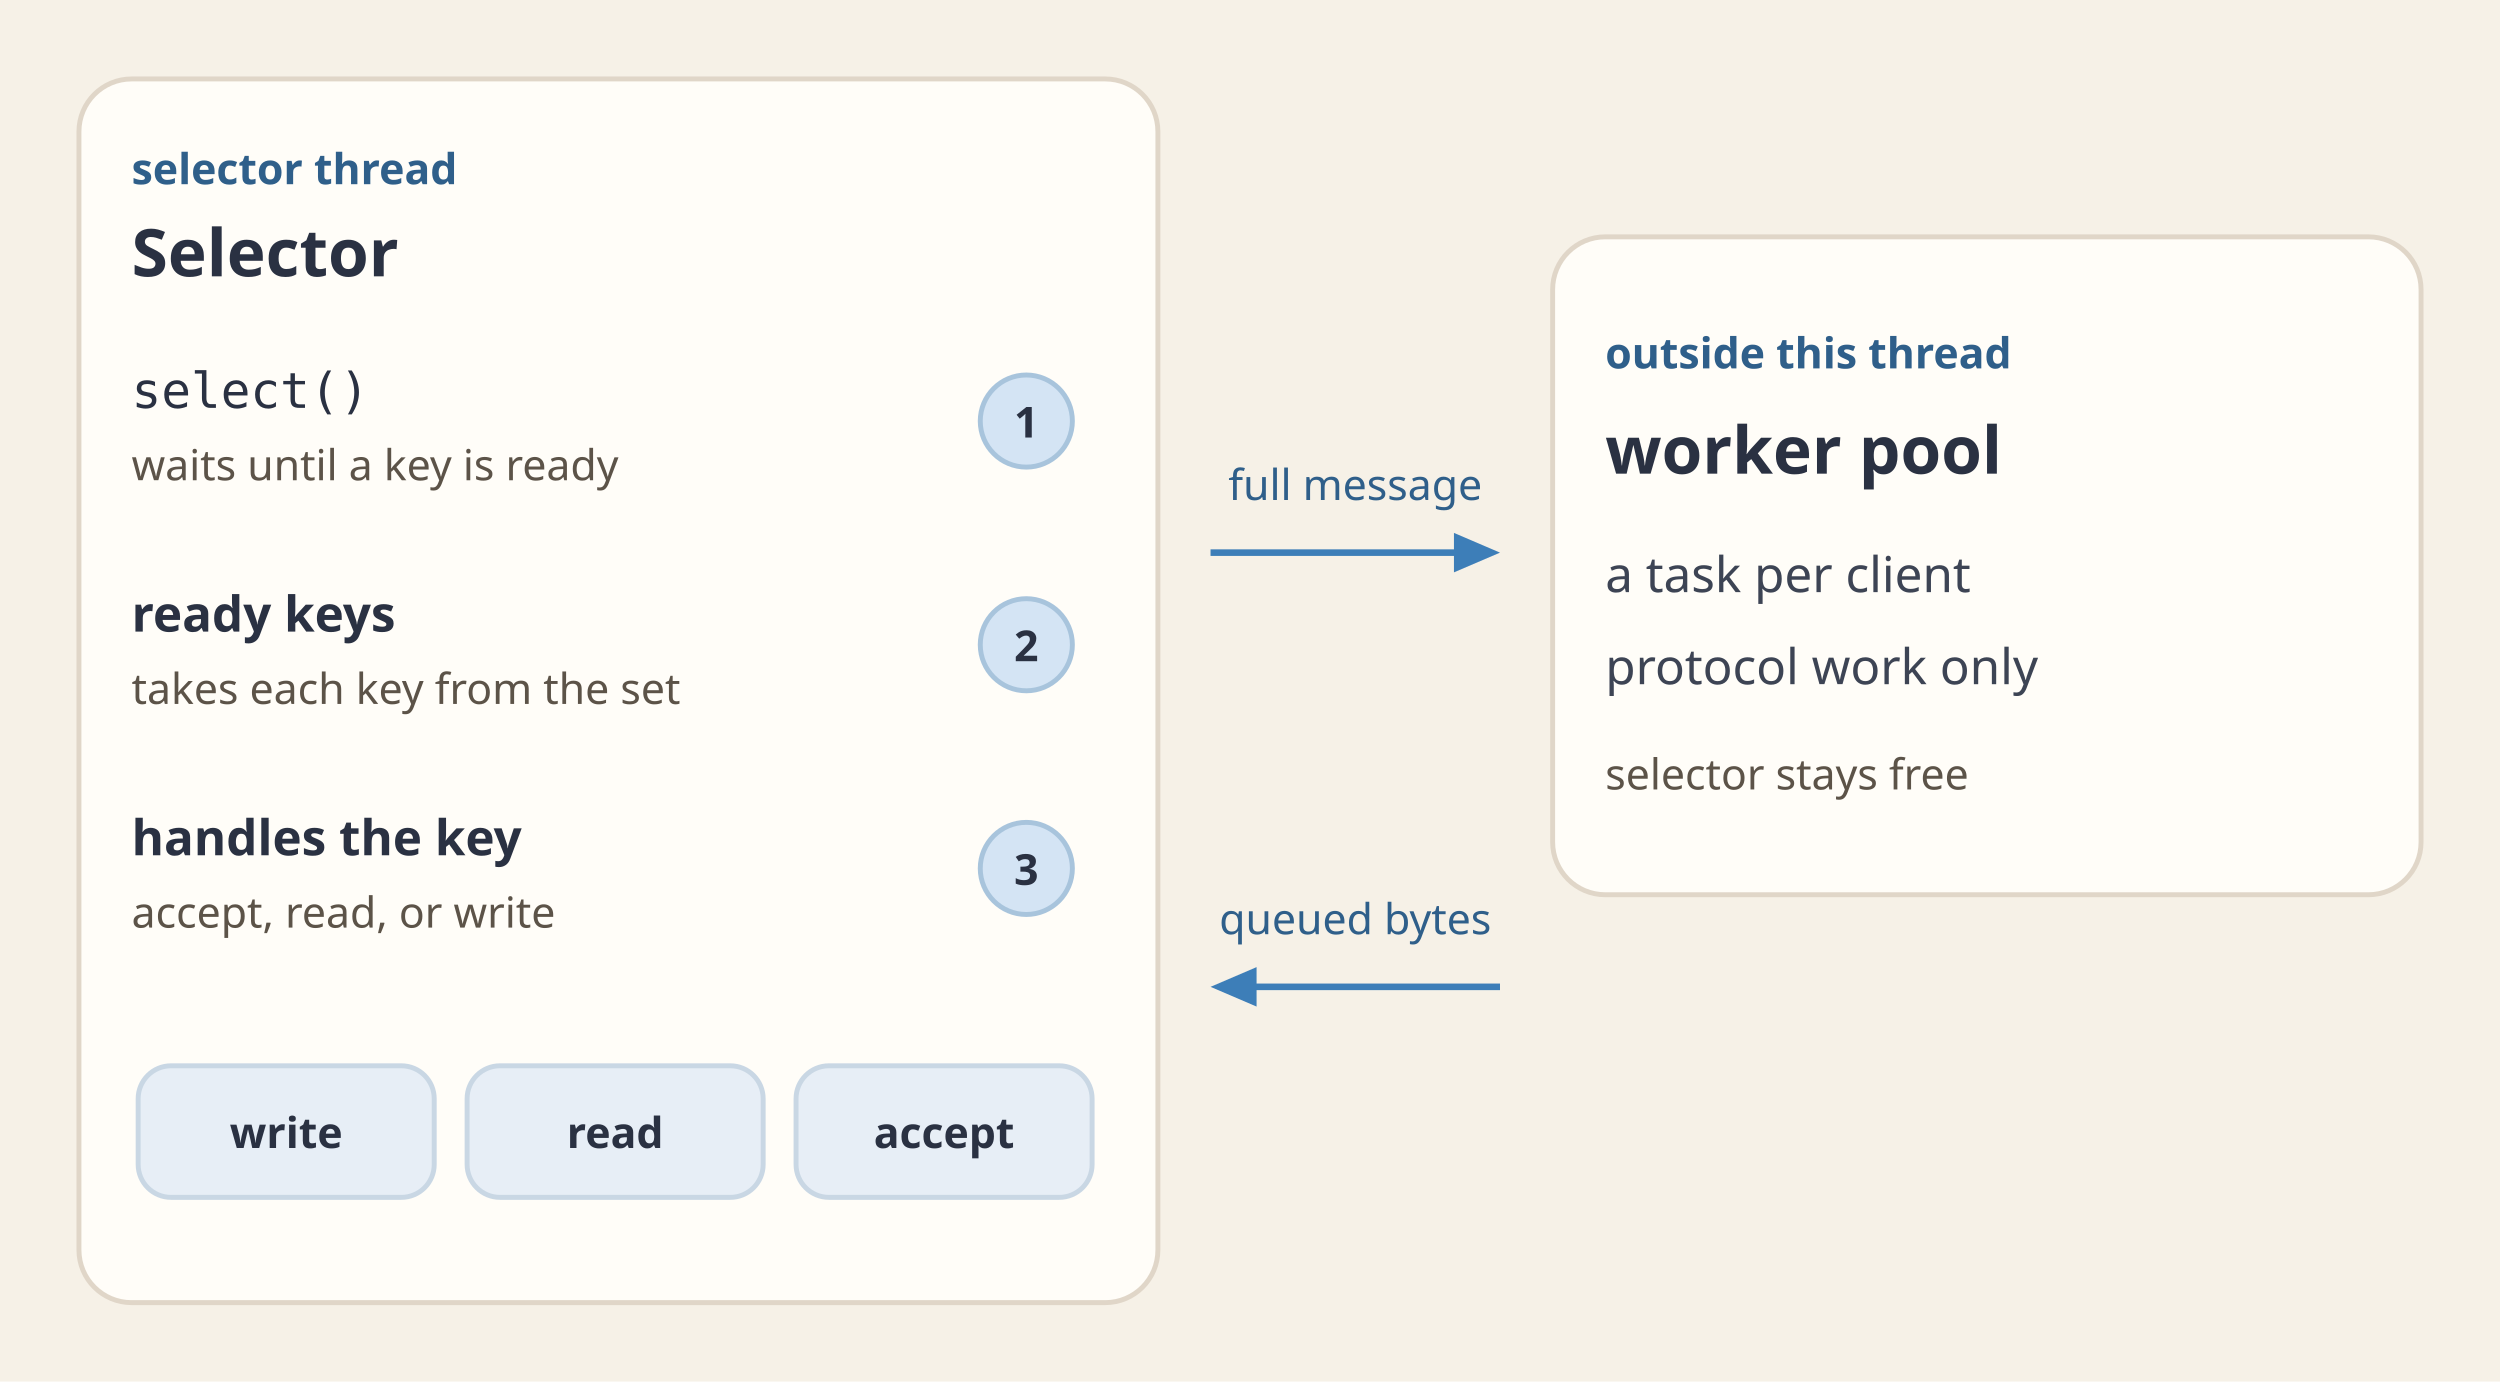
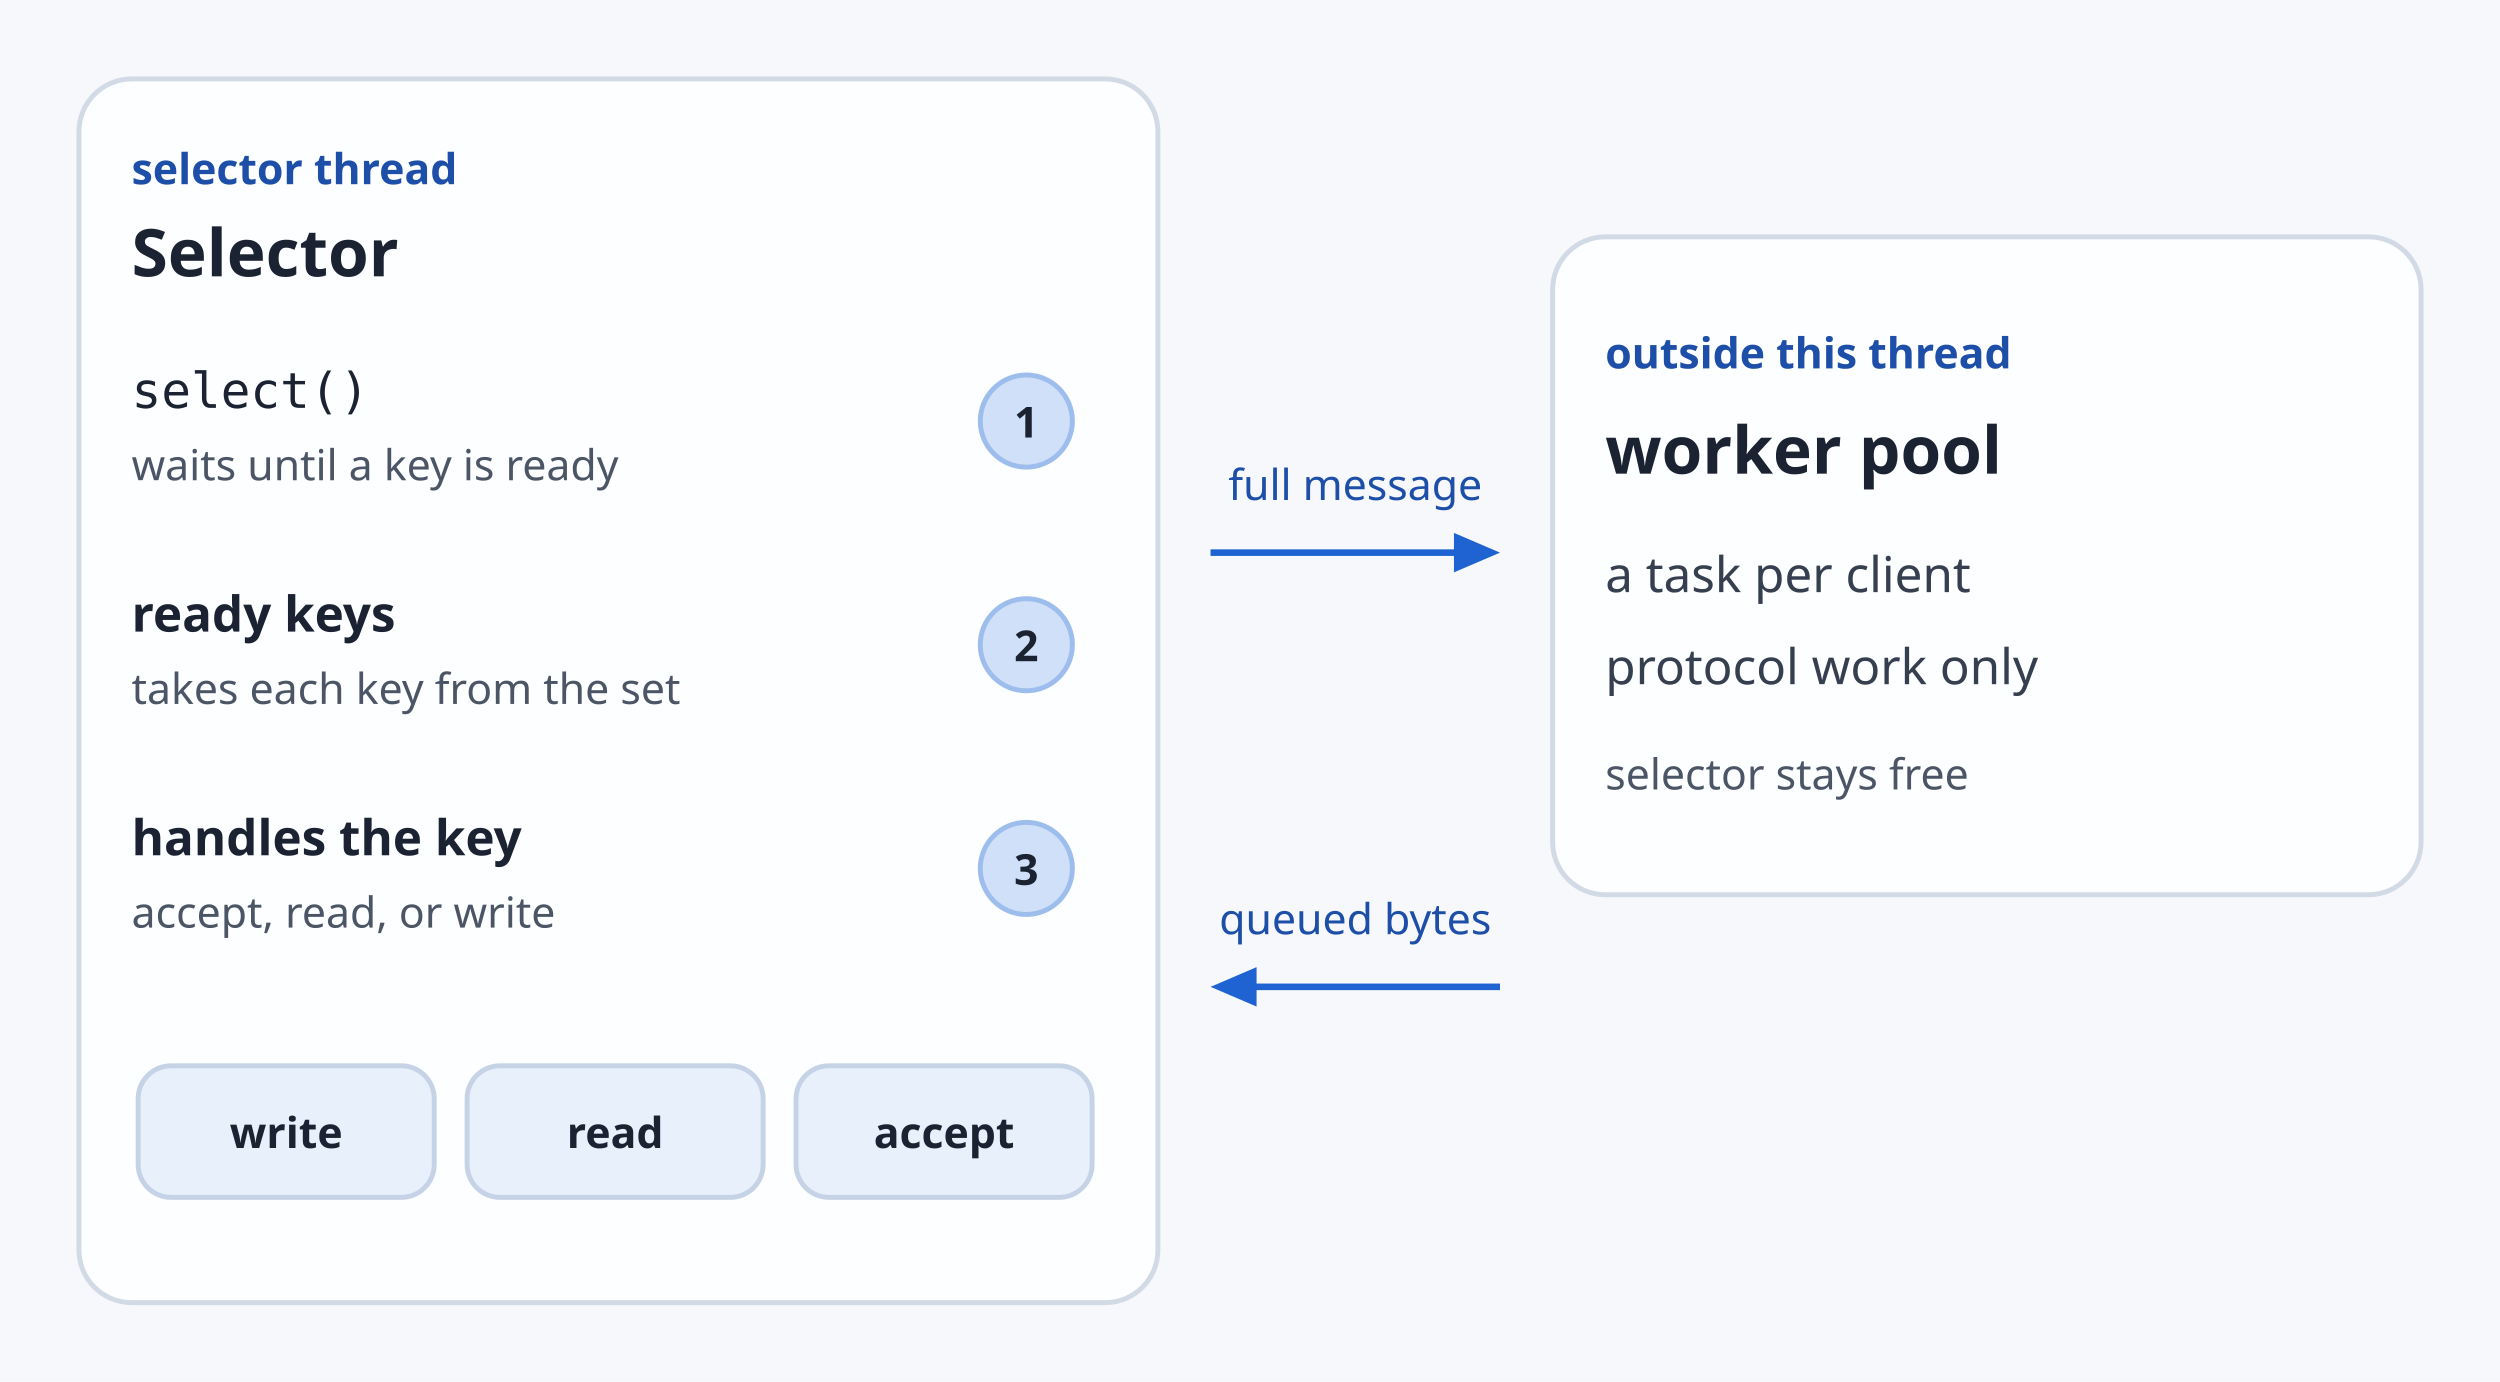
<svg xmlns="http://www.w3.org/2000/svg" viewBox="0 0 760 420" width="760" height="420">
-   <rect width="760" height="420" fill="#f6f1e7" />
-   <rect x="24" y="24" width="328" height="372" rx="16" fill="#fffdf8" stroke="#e0d6c8" stroke-width="1.5" />
-   <text x="40" y="56" font-family="ui-sans-serif, system-ui, sans-serif" font-size="13" font-weight="650" fill="#2f5f8a" text-anchor="start" direction="ltr">selector thread</text>
-   <text x="40" y="84" font-family="ui-sans-serif, system-ui, sans-serif" font-size="20" font-weight="650" fill="#2a3142" text-anchor="start">Selector</text>
-   <circle cx="312" cy="128" r="14" fill="#d4e4f4" stroke="#a8c4dc" stroke-width="1.5" />
-   <text x="312" y="133" text-anchor="middle" font-family="ui-sans-serif, system-ui, sans-serif" font-size="13" font-weight="650" fill="#2a3142">1</text>
-   <text x="40" y="124" font-family="ui-monospace, monospace" font-size="15" fill="#2a3142" text-anchor="start">select()</text>
-   <text x="40" y="146" font-family="ui-sans-serif, system-ui, sans-serif" font-size="13" fill="#5c5348" text-anchor="start" direction="ltr">waits until a key is ready</text>
-   <circle cx="312" cy="196" r="14" fill="#d4e4f4" stroke="#a8c4dc" stroke-width="1.5" />
-   <text x="312" y="201" text-anchor="middle" font-family="ui-sans-serif, system-ui, sans-serif" font-size="13" font-weight="650" fill="#2a3142">2</text>
-   <text x="40" y="192" font-family="ui-sans-serif, system-ui, sans-serif" font-size="15" font-weight="650" fill="#2a3142" text-anchor="start" direction="ltr">ready keys</text>
-   <text x="40" y="214" font-family="ui-sans-serif, system-ui, sans-serif" font-size="13" fill="#5c5348" text-anchor="start" direction="ltr">takes each key from the set</text>
-   <circle cx="312" cy="264" r="14" fill="#d4e4f4" stroke="#a8c4dc" stroke-width="1.5" />
-   <text x="312" y="269" text-anchor="middle" font-family="ui-sans-serif, system-ui, sans-serif" font-size="13" font-weight="650" fill="#2a3142">3</text>
-   <text x="40" y="260" font-family="ui-sans-serif, system-ui, sans-serif" font-size="15" font-weight="650" fill="#2a3142" text-anchor="start" direction="ltr">handles the key</text>
-   <text x="40" y="282" font-family="ui-sans-serif, system-ui, sans-serif" font-size="13" fill="#5c5348" text-anchor="start" direction="ltr">
+   <rect width="760" height="420" fill="#f6f8fb" />
+   <rect x="24" y="24" width="328" height="372" rx="16" fill="#fdfeff" stroke="#d2dae5" stroke-width="1.5" />
+   <text x="40" y="56" font-family="ui-sans-serif, system-ui, sans-serif" font-size="13" font-weight="650" fill="#1d4fa8" text-anchor="start" direction="ltr">selector thread</text>
+   <text x="40" y="84" font-family="ui-sans-serif, system-ui, sans-serif" font-size="20" font-weight="650" fill="#1b2333" text-anchor="start">Selector</text>
+   <circle cx="312" cy="128" r="14" fill="#d0e0f8" stroke="#9dbdec" stroke-width="1.5" />
+   <text x="312" y="133" text-anchor="middle" font-family="ui-sans-serif, system-ui, sans-serif" font-size="13" font-weight="650" fill="#1b2333">1</text>
+   <text x="40" y="124" font-family="ui-monospace, monospace" font-size="15" fill="#1b2333" text-anchor="start">select()</text>
+   <text x="40" y="146" font-family="ui-sans-serif, system-ui, sans-serif" font-size="13" fill="#4b5565" text-anchor="start" direction="ltr">waits until a key is ready</text>
+   <circle cx="312" cy="196" r="14" fill="#d0e0f8" stroke="#9dbdec" stroke-width="1.5" />
+   <text x="312" y="201" text-anchor="middle" font-family="ui-sans-serif, system-ui, sans-serif" font-size="13" font-weight="650" fill="#1b2333">2</text>
+   <text x="40" y="192" font-family="ui-sans-serif, system-ui, sans-serif" font-size="15" font-weight="650" fill="#1b2333" text-anchor="start" direction="ltr">ready keys</text>
+   <text x="40" y="214" font-family="ui-sans-serif, system-ui, sans-serif" font-size="13" fill="#4b5565" text-anchor="start" direction="ltr">takes each key from the set</text>
+   <circle cx="312" cy="264" r="14" fill="#d0e0f8" stroke="#9dbdec" stroke-width="1.5" />
+   <text x="312" y="269" text-anchor="middle" font-family="ui-sans-serif, system-ui, sans-serif" font-size="13" font-weight="650" fill="#1b2333">3</text>
+   <text x="40" y="260" font-family="ui-sans-serif, system-ui, sans-serif" font-size="15" font-weight="650" fill="#1b2333" text-anchor="start" direction="ltr">handles the key</text>
+   <text x="40" y="282" font-family="ui-sans-serif, system-ui, sans-serif" font-size="13" fill="#4b5565" text-anchor="start" direction="ltr">
    <tspan direction="ltr">accept, read</tspan>, or <tspan direction="ltr">write</tspan>
  </text>
-   <rect x="242" y="324" width="90" height="40" rx="10" fill="#e7eef6" stroke="#c9d7e4" stroke-width="1.5" />
-   <text x="287" y="349" text-anchor="middle" font-family="ui-sans-serif, system-ui, sans-serif" font-size="13" font-weight="650" fill="#2a3142">accept</text>
-   <rect x="142" y="324" width="90" height="40" rx="10" fill="#e7eef6" stroke="#c9d7e4" stroke-width="1.5" />
-   <text x="187" y="349" text-anchor="middle" font-family="ui-sans-serif, system-ui, sans-serif" font-size="13" font-weight="650" fill="#2a3142">read</text>
-   <rect x="42" y="324" width="90" height="40" rx="10" fill="#e7eef6" stroke="#c9d7e4" stroke-width="1.5" />
-   <text x="87" y="349" text-anchor="middle" font-family="ui-sans-serif, system-ui, sans-serif" font-size="13" font-weight="650" fill="#2a3142">write</text>
-   <line x1="368" y1="168" x2="448" y2="168" stroke="#3d7eb8" stroke-width="2" />
-   <polygon points="456,168 442,162 442,174" fill="#3d7eb8" />
-   <text x="412" y="152" text-anchor="middle" font-family="ui-sans-serif, system-ui, sans-serif" font-size="13" fill="#2f5f8a" direction="ltr">full message</text>
-   <line x1="456" y1="300" x2="376" y2="300" stroke="#3d7eb8" stroke-width="2" />
-   <polygon points="368,300 382,294 382,306" fill="#3d7eb8" />
-   <text x="412" y="284" text-anchor="middle" font-family="ui-sans-serif, system-ui, sans-serif" font-size="13" fill="#2f5f8a" direction="ltr">queued bytes</text>
-   <rect x="472" y="72" width="264" height="200" rx="16" fill="#fffdf8" stroke="#e0d6c8" stroke-width="1.5" />
-   <text x="488" y="112" font-family="ui-sans-serif, system-ui, sans-serif" font-size="13" font-weight="650" fill="#2f5f8a" text-anchor="start" direction="ltr">outside this thread</text>
-   <text x="488" y="144" font-family="ui-sans-serif, system-ui, sans-serif" font-size="20" font-weight="650" fill="#2a3142" text-anchor="start" direction="ltr">worker pool</text>
-   <text x="488" y="180" font-family="ui-sans-serif, system-ui, sans-serif" font-size="15" fill="#3d4454" text-anchor="start" direction="ltr">a task per client</text>
-   <text x="488" y="208" font-family="ui-sans-serif, system-ui, sans-serif" font-size="15" fill="#3d4454" text-anchor="start" direction="ltr">
+   <rect x="242" y="324" width="90" height="40" rx="10" fill="#e8f0fc" stroke="#c6d3e6" stroke-width="1.5" />
+   <text x="287" y="349" text-anchor="middle" font-family="ui-sans-serif, system-ui, sans-serif" font-size="13" font-weight="650" fill="#1b2333">accept</text>
+   <rect x="142" y="324" width="90" height="40" rx="10" fill="#e8f0fc" stroke="#c6d3e6" stroke-width="1.5" />
+   <text x="187" y="349" text-anchor="middle" font-family="ui-sans-serif, system-ui, sans-serif" font-size="13" font-weight="650" fill="#1b2333">read</text>
+   <rect x="42" y="324" width="90" height="40" rx="10" fill="#e8f0fc" stroke="#c6d3e6" stroke-width="1.5" />
+   <text x="87" y="349" text-anchor="middle" font-family="ui-sans-serif, system-ui, sans-serif" font-size="13" font-weight="650" fill="#1b2333">write</text>
+   <line x1="368" y1="168" x2="448" y2="168" stroke="#1f63d2" stroke-width="2" />
+   <polygon points="456,168 442,162 442,174" fill="#1f63d2" />
+   <text x="412" y="152" text-anchor="middle" font-family="ui-sans-serif, system-ui, sans-serif" font-size="13" fill="#1d4fa8" direction="ltr">full message</text>
+   <line x1="456" y1="300" x2="376" y2="300" stroke="#1f63d2" stroke-width="2" />
+   <polygon points="368,300 382,294 382,306" fill="#1f63d2" />
+   <text x="412" y="284" text-anchor="middle" font-family="ui-sans-serif, system-ui, sans-serif" font-size="13" fill="#1d4fa8" direction="ltr">queued bytes</text>
+   <rect x="472" y="72" width="264" height="200" rx="16" fill="#fdfeff" stroke="#d2dae5" stroke-width="1.5" />
+   <text x="488" y="112" font-family="ui-sans-serif, system-ui, sans-serif" font-size="13" font-weight="650" fill="#1d4fa8" text-anchor="start" direction="ltr">outside this thread</text>
+   <text x="488" y="144" font-family="ui-sans-serif, system-ui, sans-serif" font-size="20" font-weight="650" fill="#1b2333" text-anchor="start" direction="ltr">worker pool</text>
+   <text x="488" y="180" font-family="ui-sans-serif, system-ui, sans-serif" font-size="15" fill="#363f50" text-anchor="start" direction="ltr">a task per client</text>
+   <text x="488" y="208" font-family="ui-sans-serif, system-ui, sans-serif" font-size="15" fill="#363f50" text-anchor="start" direction="ltr">
    <tspan direction="ltr">protocol</tspan> work only</text>
-   <text x="488" y="240" font-family="ui-sans-serif, system-ui, sans-serif" font-size="13" fill="#5c5348" text-anchor="start" direction="ltr">
+   <text x="488" y="240" font-family="ui-sans-serif, system-ui, sans-serif" font-size="13" fill="#4b5565" text-anchor="start" direction="ltr">
    <tspan direction="ltr">selector</tspan> stays free</text>
</svg>
